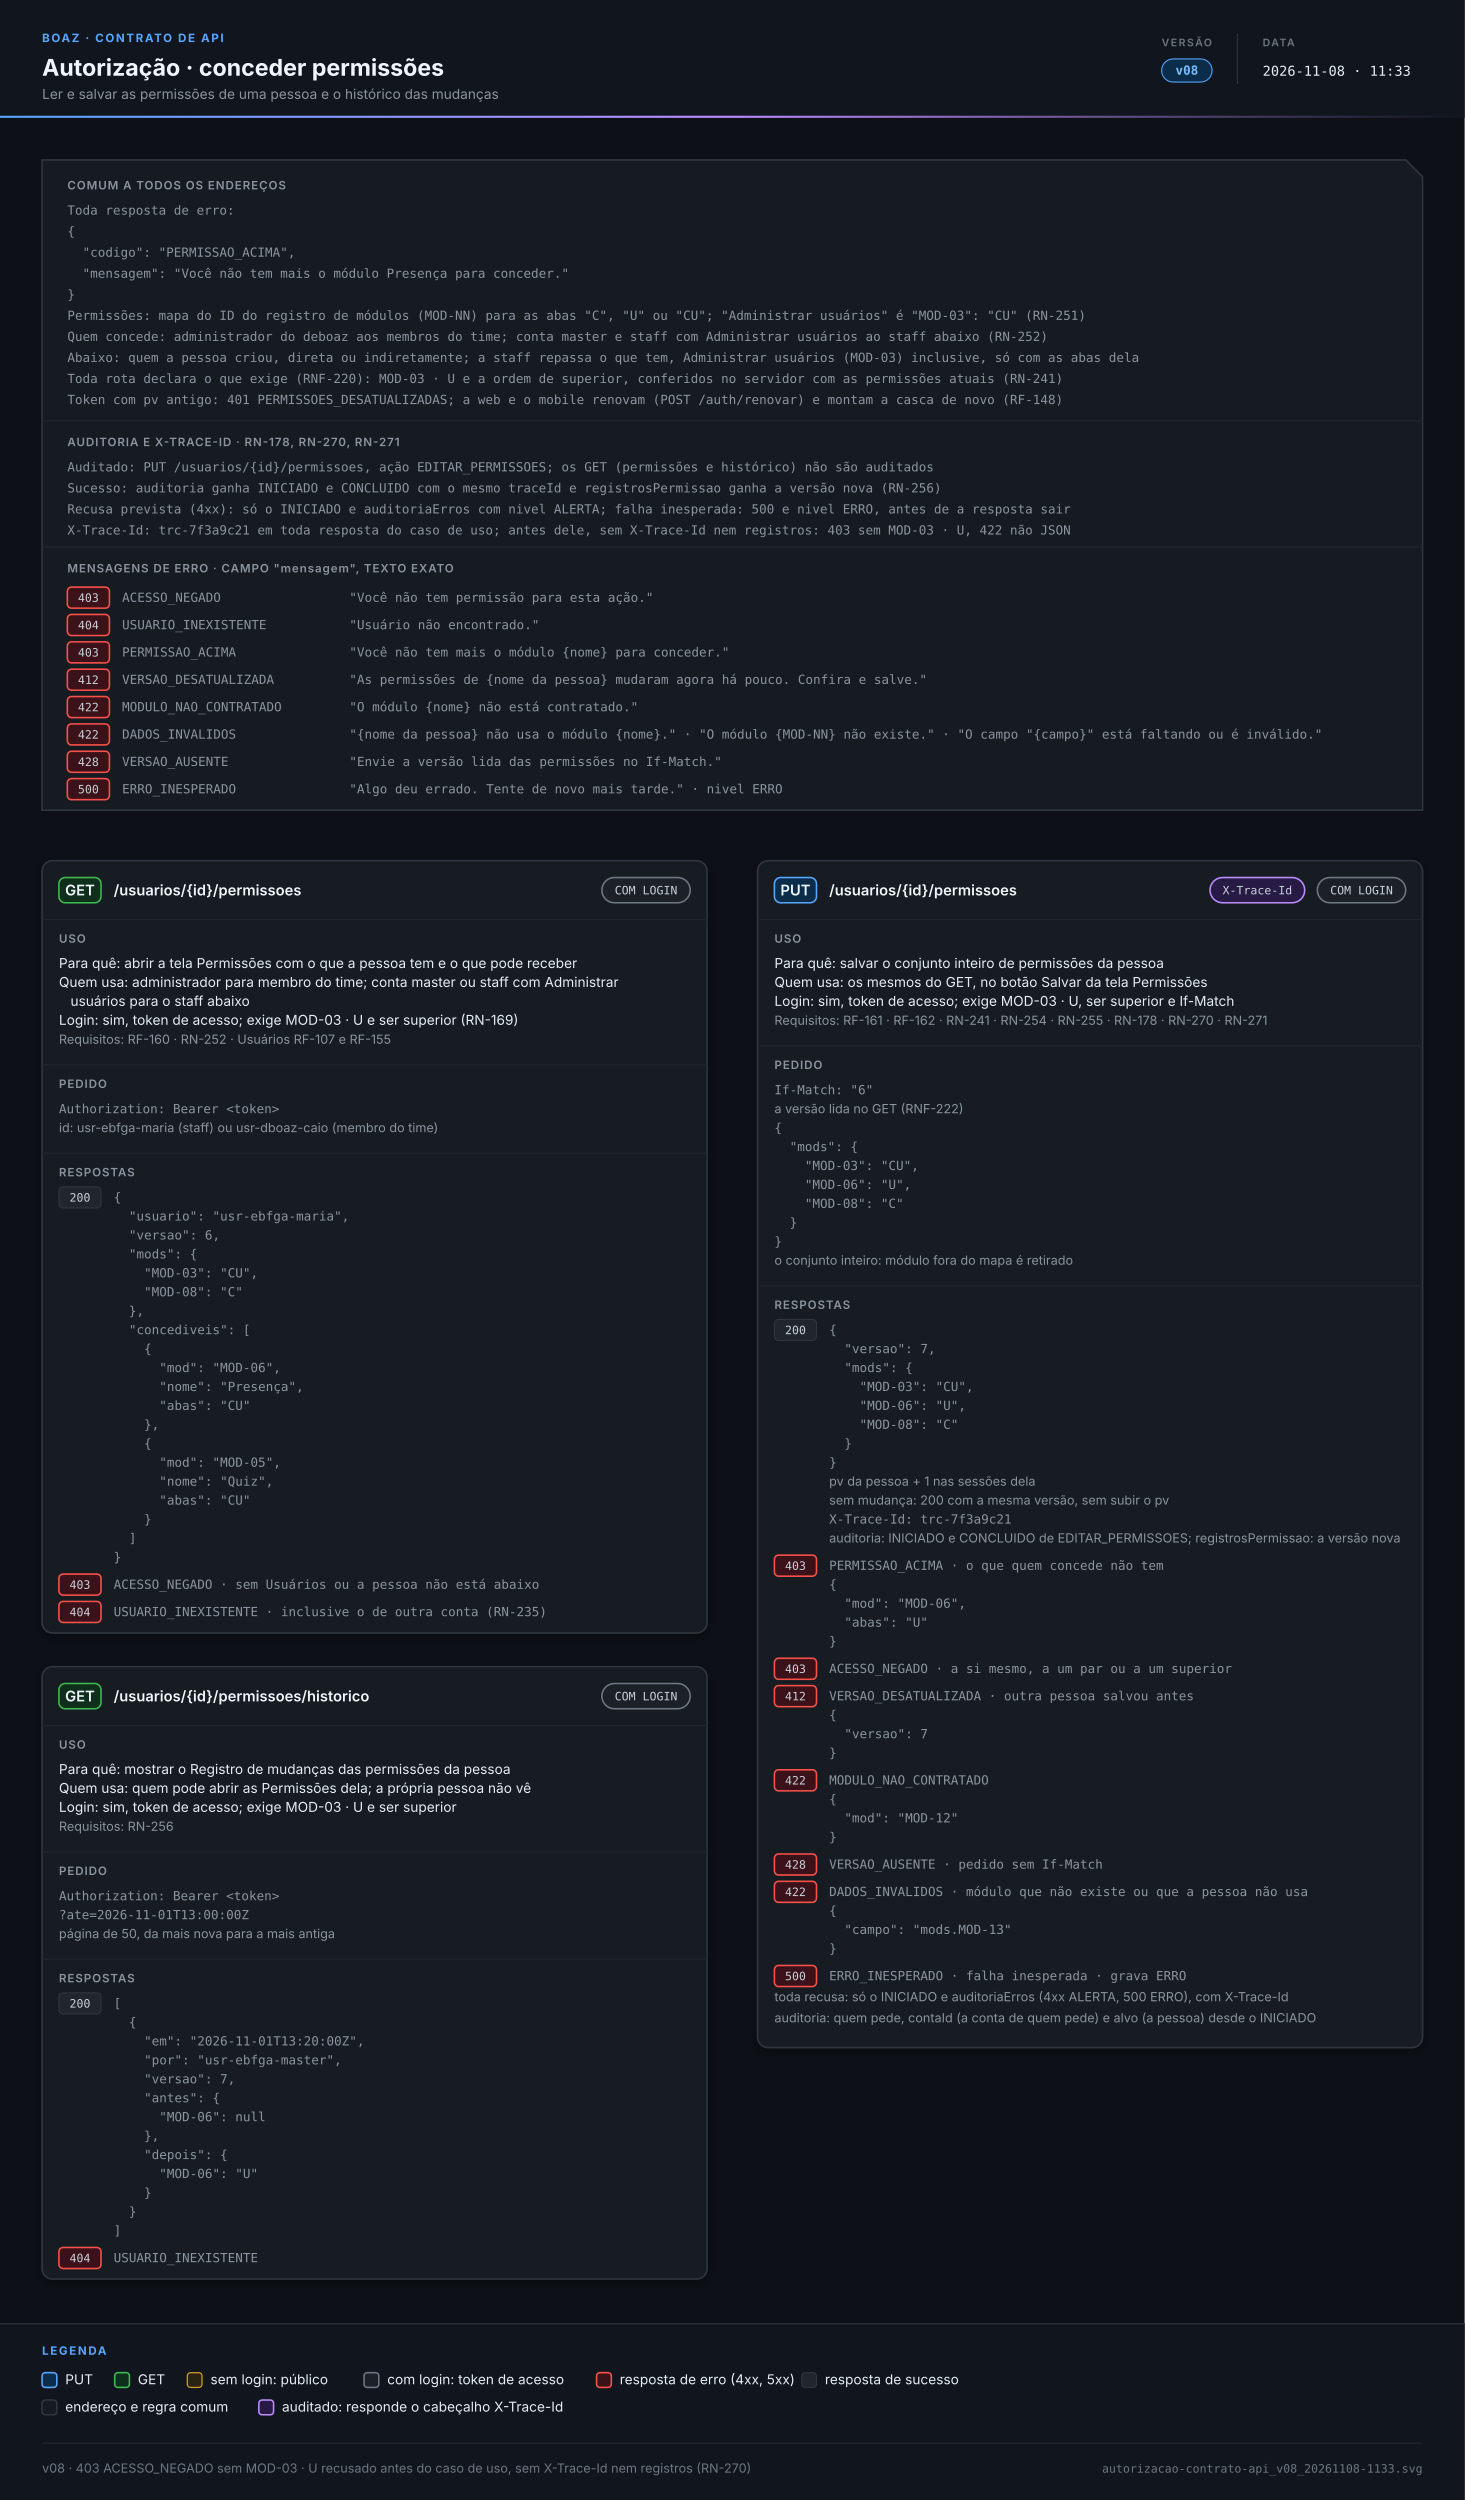
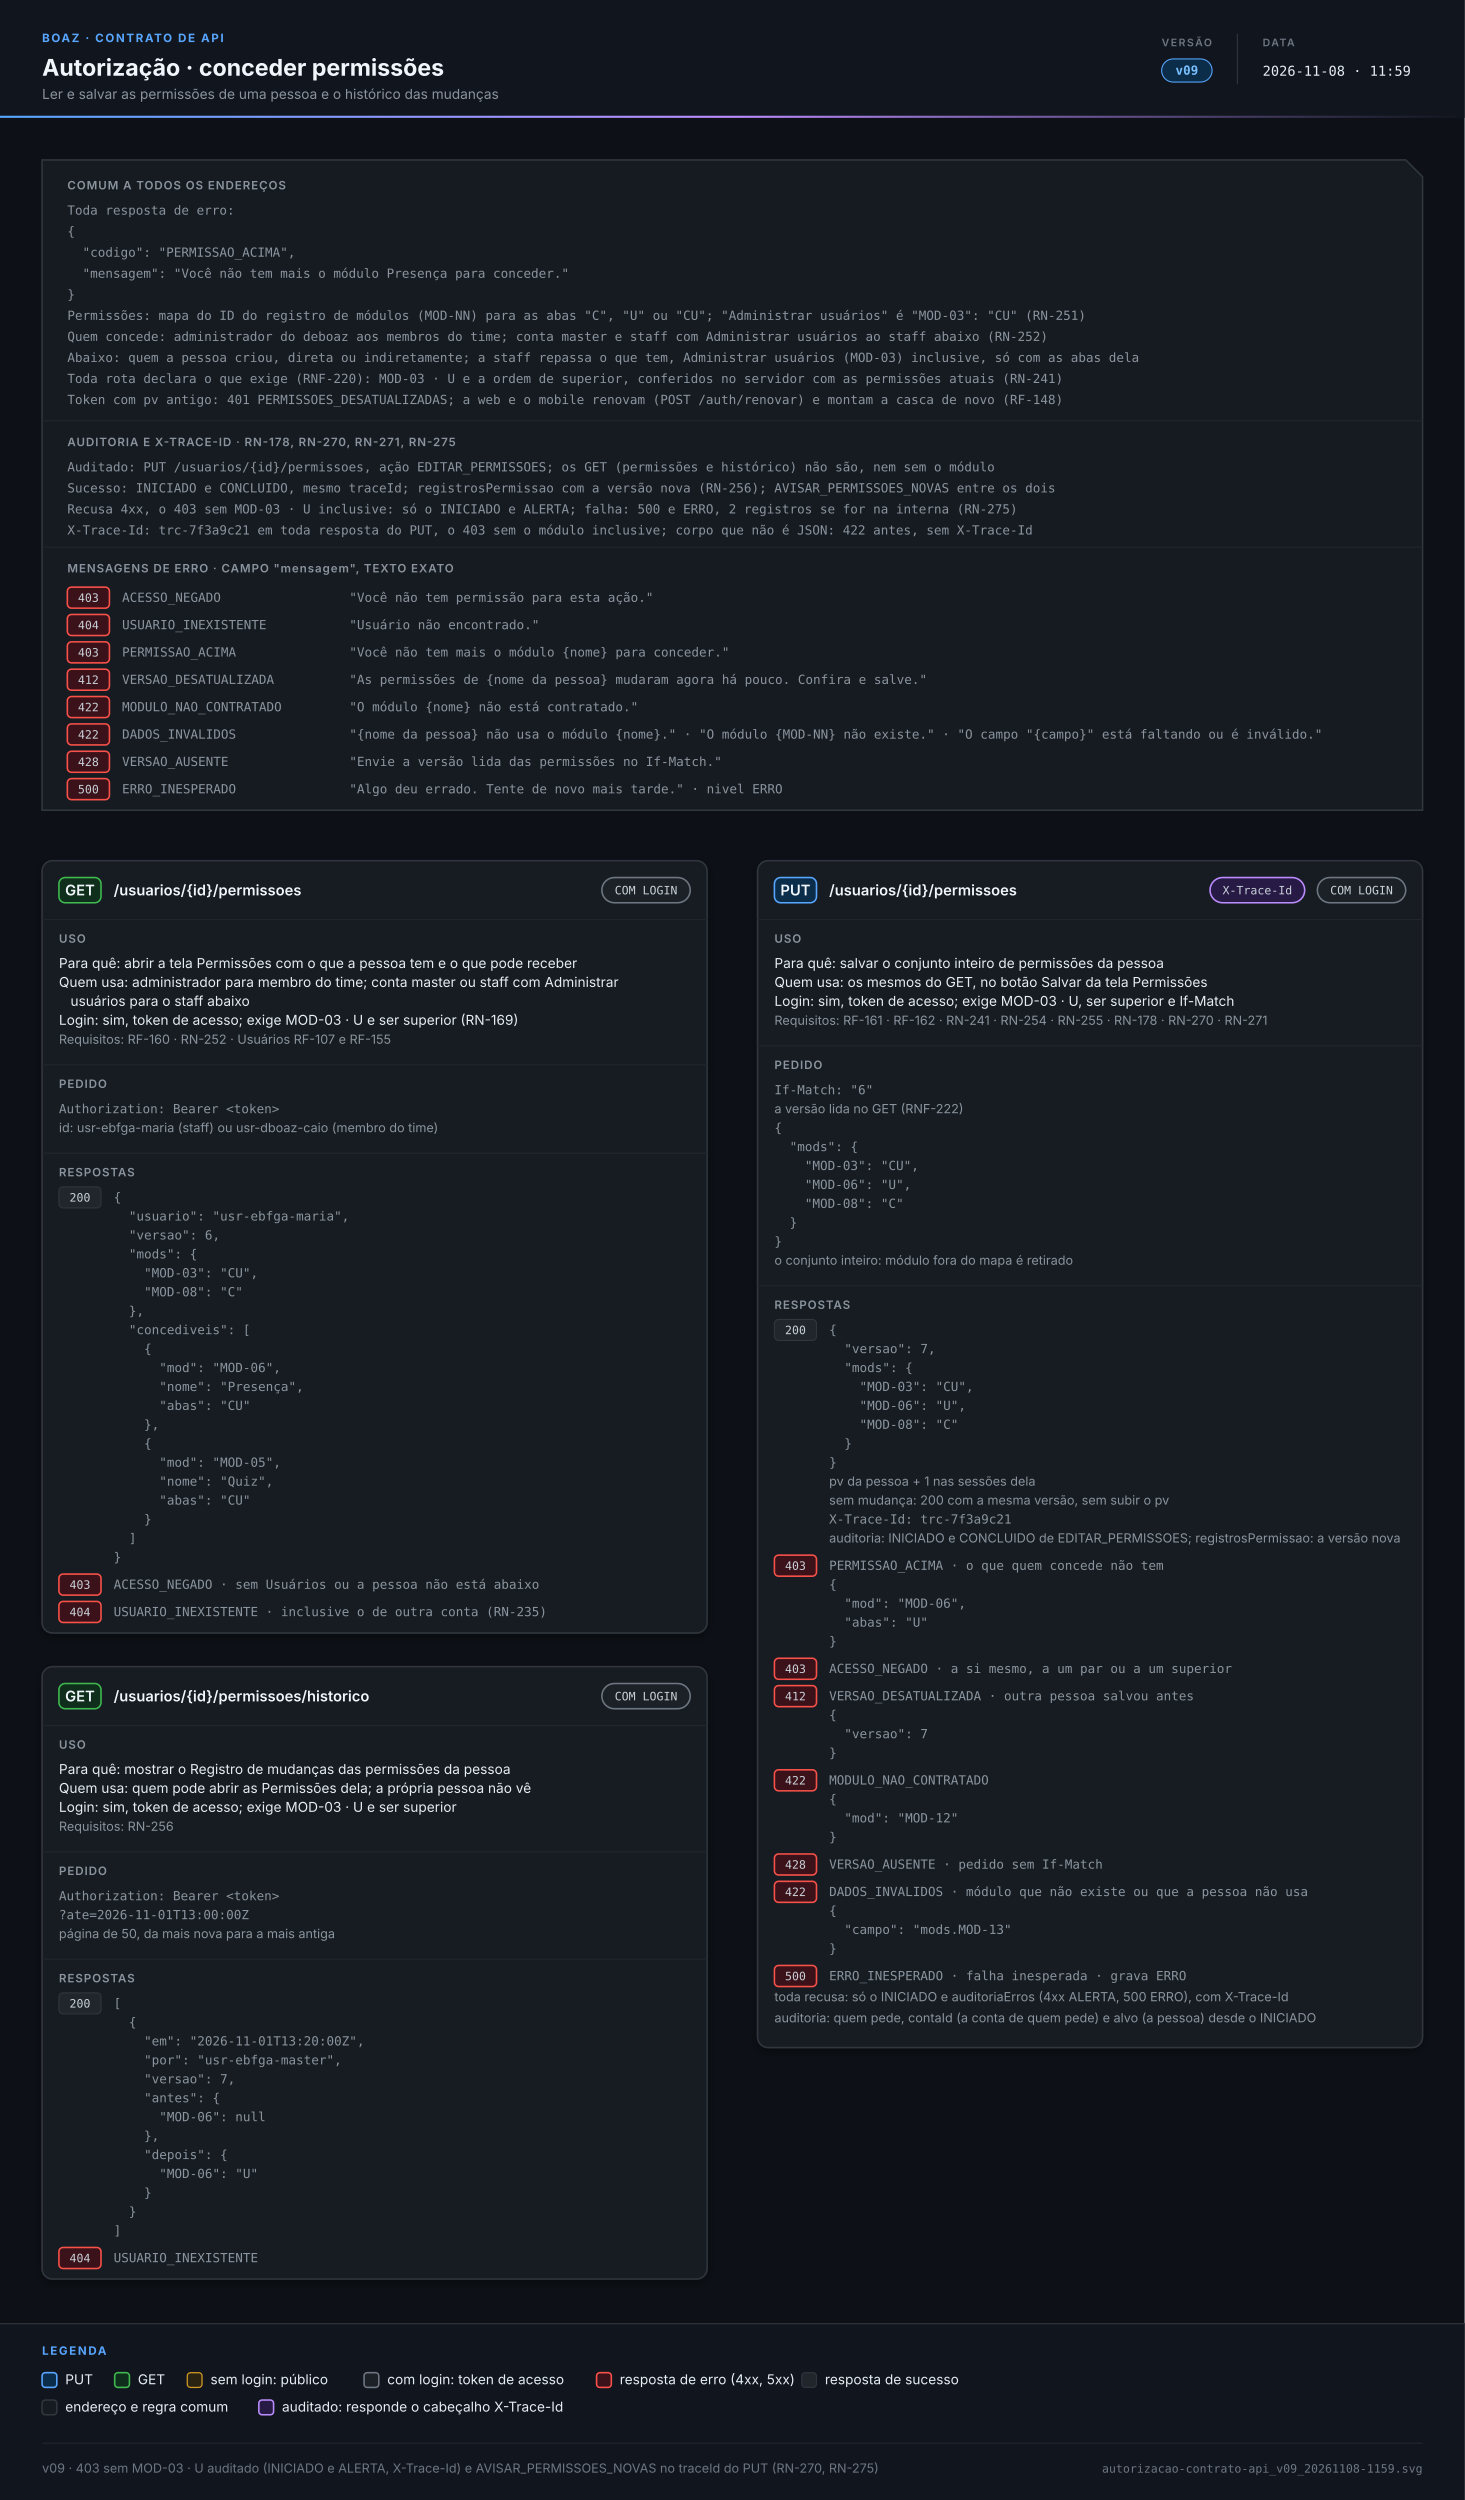
<svg xmlns="http://www.w3.org/2000/svg" viewBox="0 0 1392 2376" width="1392" height="2376">
  <style>
    /* ── base ─────────────────────────────────────────── */
    .bg            { fill: #0d1117; }
    :root          { background: #0d1117; } /* aberto sozinho no navegador, o fundo escuro cobre a janela toda */
    text           { font-family: Inter, "Segoe UI", Roboto, "Helvetica Neue", Helvetica, Arial, sans-serif; font-size: 13px; fill: #e6edf3; }
    .title         { font-size: 22px; font-weight: 700; fill: #f0f6fc; }
    .subtitle      { font-size: 13px; fill: #8b949e; }
    .section       { font-size: 12px; font-weight: 700; letter-spacing: 0.12em; fill: #58a6ff; }
    .label         { font-size: 13px; fill: #e6edf3; }
    .label-strong  { font-size: 14px; font-weight: 600; fill: #f0f6fc; }
    .label-underline { text-decoration: underline; }
    .muted         { font-size: 12px; fill: #8b949e; }
    .mono          { font-family: "JetBrains Mono", "SF Mono", Menlo, Consolas, monospace; font-size: 12px; fill: #8b949e; }
    .divider       { stroke: #21262d; stroke-width: 1; }
    .panel         { fill: #10151c; stroke: #21262d; stroke-width: 1; }

    /* ── nós: uma cor por papel, no máximo 4 por diagrama ── */
    .node          { fill: #161b22; stroke: #30363d; stroke-width: 1.5; }
    .node-face     { fill: #21262d; stroke: #30363d; stroke-width: 1.5; stroke-linejoin: round; }
    .node-blue     { fill: #0c2d4a; stroke: #58a6ff; stroke-width: 1.5; }
    .node-green    { fill: #0f2e1b; stroke: #3fb950; stroke-width: 1.5; }
    .node-purple   { fill: #271a45; stroke: #bc8cff; stroke-width: 1.5; }
    .node-orange   { fill: #3a2410; stroke: #f0883e; stroke-width: 1.5; }
    .node-red      { fill: #3b1219; stroke: #f85149; stroke-width: 1.5; }
    .node-external { fill: #1c2128; stroke: #6e7681; stroke-width: 1.5; }

    /* ── fronteiras (conta, região, rede, módulo) ─────── */
    .boundary       { fill: #161b22; fill-opacity: 0.35; stroke: #484f58; stroke-width: 1.2; stroke-dasharray: 6 4; }
    .boundary-label { font-size: 11px; font-weight: 600; letter-spacing: 0.08em; fill: #8b949e; }

    /* ── arestas e comunicação ─────────────────────────── */
    .edge          { fill: none; stroke: #8b949e; stroke-width: 1.5; }
    .edge-accent   { fill: none; stroke: #58a6ff; stroke-width: 1.8; }
    .edge-async    { stroke-dasharray: 6 4; }
    .edge-data     { stroke-dasharray: 1 5; stroke-linecap: round; stroke-width: 2.2; }
    .edge-label-bg { fill: #0d1117; }
    .arrow-head    { fill: #8b949e; }
    .arrow-accent  { fill: #58a6ff; }
    .lifeline      { stroke: #30363d; stroke-width: 1.2; stroke-dasharray: 4 4; }
    .chip          { fill: #21262d; stroke: #30363d; stroke-width: 1; }
    .chip-text     { font-family: "JetBrains Mono", "SF Mono", Menlo, Consolas, monospace; font-size: 11px; fill: #c9d1d9; }

    /* ── ícones neutros (#ic-*, #uml-*) ───────────────── */
    .ico           { fill: none; stroke: #c9d1d9; stroke-width: 1.5; stroke-linecap: round; stroke-linejoin: round; }
    .ico-fill      { fill: #c9d1d9; }
    .ico-solid     { fill: #161b22; stroke: #c9d1d9; stroke-width: 1.5; stroke-linejoin: round; }

    /* ── notação UML ───────────────────────────────────── */
    .ink           { fill: #e6edf3; }
    .ink-ring      { fill: none; stroke: #e6edf3; stroke-width: 1.5; }
    .node-note     { fill: #2b2311; stroke: #d29922; stroke-width: 1.2; }
    .uml-keyword   { font-size: 11px; font-style: italic; fill: #8b949e; }
    .activation    { fill: #21262d; stroke: #8b949e; stroke-width: 1.2; }
    .frame-tag     { fill: #21262d; stroke: #484f58; stroke-width: 1.2; }
    .frame-op      { font-size: 11px; font-weight: 700; fill: #c9d1d9; }
    .arrow-open    { fill: none; stroke: #8b949e; stroke-width: 1.4; stroke-linejoin: round; }
    .arrow-hollow  { fill: #0d1117; stroke: #8b949e; stroke-width: 1.2; stroke-linejoin: round; }

    /* ── marca d'água: topo e rodapé (seção 7) ────────── */
    .wm-band       { fill: #11161e; }
    .wm-accent     { fill: url(#marca-acento); }
    .wm-sep        { stroke: #30363d; stroke-width: 1; }
    .wm-frame      { fill: none; stroke: #30363d; stroke-width: 1; }
    .wm-eyebrow    { font-size: 11px; font-weight: 700; letter-spacing: 0.14em; fill: #58a6ff; }
    .wm-meta-label { font-size: 10px; font-weight: 600; letter-spacing: 0.14em; fill: #6e7681; }
    .wm-meta-value { font-family: "JetBrains Mono", "SF Mono", Menlo, Consolas, monospace; font-size: 13px; fill: #e6edf3; }
    .wm-badge      { fill: #0c2d4a; stroke: #58a6ff; stroke-width: 1; }
    .wm-badge-text { font-family: "JetBrains Mono", "SF Mono", Menlo, Consolas, monospace; font-size: 12px; font-weight: 700; fill: #79c0ff; }
    .wm-file       { font-family: "JetBrains Mono", "SF Mono", Menlo, Consolas, monospace; font-size: 11px; fill: #6e7681; }
    .footer        { font-size: 12px; fill: #6e7681; }
  </style>
  <defs>
    <filter id="sombra" x="-10%" y="-10%" width="120%" height="140%">
      <feDropShadow dx="0" dy="3" stdDeviation="4" flood-color="#000000" flood-opacity="0.45" />
    </filter>
    <linearGradient id="marca-acento" x1="0" y1="0" x2="1" y2="0">
      <stop offset="0" stop-color="#58a6ff" />
      <stop offset="0.5" stop-color="#bc8cff" />
      <stop offset="1" stop-color="#bc8cff" stop-opacity="0" />
    </linearGradient>
  </defs>
  <rect class="bg" x="0" y="0" width="1392" height="2376" />
  <g id="marca-topo">
    <rect class="wm-band" x="0" y="0" width="1392" height="112" />
    <rect class="wm-accent" x="0" y="110" width="1392" height="2" />
    <text class="wm-eyebrow" x="40" y="40">BOAZ · CONTRATO DE API</text>
    <text class="title" x="40" y="72">Autorização · conceder permissões</text>
    <text class="subtitle" x="40" y="94">Ler e salvar as permissões de uma pessoa e o histórico das mudanças</text>
    <text class="wm-meta-label" x="1104" y="44">VERSÃO</text>
    <rect class="wm-badge" x="1104" y="56" width="48" height="22" rx="11" />
-     <text class="wm-badge-text" x="1128" y="71" text-anchor="middle">v08</text>
+     <text class="wm-badge-text" x="1128" y="71" text-anchor="middle">v09</text>
    <line class="wm-sep" x1="1176" y1="32" x2="1176" y2="80" />
    <text class="wm-meta-label" x="1200" y="44">DATA</text>
-     <text class="wm-meta-value" x="1200" y="72">2026-11-08 · 11:33</text>
+     <text class="wm-meta-value" x="1200" y="72">2026-11-08 · 11:59</text>
  </g>
  <g id="comum">
    <path class="node" d="M40,152 H1336 L1352,168 V770 H40 Z" />
    <text class="boundary-label" x="64" y="180">COMUM A TODOS OS ENDEREÇOS</text>
    <text class="mono" x="64" y="204">Toda resposta de erro:</text>
    <text class="mono" x="64" y="224">{</text>
    <text class="mono" x="64" y="244" xml:space="preserve">  "codigo": "PERMISSAO_ACIMA",</text>
    <text class="mono" x="64" y="264" xml:space="preserve">  "mensagem": "Você não tem mais o módulo Presença para conceder."</text>
    <text class="mono" x="64" y="284">}</text>
    <text class="mono" x="64" y="304">Permissões: mapa do ID do registro de módulos (MOD-NN) para as abas "C", "U" ou "CU"; "Administrar usuários" é "MOD-03": "CU" (RN-251)</text>
    <text class="mono" x="64" y="324">Quem concede: administrador do deboaz aos membros do time; conta master e staff com Administrar usuários ao staff abaixo (RN-252)</text>
    <text class="mono" x="64" y="344">Abaixo: quem a pessoa criou, direta ou indiretamente; a staff repassa o que tem, Administrar usuários (MOD-03) inclusive, só com as abas dela</text>
    <text class="mono" x="64" y="364">Toda rota declara o que exige (RNF-220): MOD-03 · U e a ordem de superior, conferidos no servidor com as permissões atuais (RN-241)</text>
    <text class="mono" x="64" y="384">Token com pv antigo: 401 PERMISSOES_DESATUALIZADAS; a web e o mobile renovam (POST /auth/renovar) e montam a casca de novo (RF-148)</text>
    <line class="divider" x1="40" y1="400" x2="1352" y2="400" />
    <text class="boundary-label" x="64" y="544">MENSAGENS DE ERRO · CAMPO "mensagem", TEXTO EXATO</text>
-     <text class="boundary-label" x="64" y="424">AUDITORIA E X-TRACE-ID · RN-178, RN-270, RN-271</text>
-     <text class="mono" x="64" y="448">Auditado: PUT /usuarios/{id}/permissoes, ação EDITAR_PERMISSOES; os GET (permissões e histórico) não são auditados</text>
-     <text class="mono" x="64" y="468">Sucesso: auditoria ganha INICIADO e CONCLUIDO com o mesmo traceId e registrosPermissao ganha a versão nova (RN-256)</text>
-     <text class="mono" x="64" y="488">Recusa prevista (4xx): só o INICIADO e auditoriaErros com nivel ALERTA; falha inesperada: 500 e nivel ERRO, antes de a resposta sair</text>
-     <text class="mono" x="64" y="508">X-Trace-Id: trc-7f3a9c21 em toda resposta do caso de uso; antes dele, sem X-Trace-Id nem registros: 403 sem MOD-03 · U, 422 não JSON</text>
+     <text class="boundary-label" x="64" y="424">AUDITORIA E X-TRACE-ID · RN-178, RN-270, RN-271, RN-275</text>
+     <text class="mono" x="64" y="448">Auditado: PUT /usuarios/{id}/permissoes, ação EDITAR_PERMISSOES; os GET (permissões e histórico) não são, nem sem o módulo</text>
+     <text class="mono" x="64" y="468">Sucesso: INICIADO e CONCLUIDO, mesmo traceId; registrosPermissao com a versão nova (RN-256); AVISAR_PERMISSOES_NOVAS entre os dois</text>
+     <text class="mono" x="64" y="488">Recusa 4xx, o 403 sem MOD-03 · U inclusive: só o INICIADO e ALERTA; falha: 500 e ERRO, 2 registros se for na interna (RN-275)</text>
+     <text class="mono" x="64" y="508">X-Trace-Id: trc-7f3a9c21 em toda resposta do PUT, o 403 sem o módulo inclusive; corpo que não é JSON: 422 antes, sem X-Trace-Id</text>
    <line class="divider" x1="40" y1="520" x2="1352" y2="520" />
    <rect class="node-red" x="64" y="558" width="40" height="20" rx="4" />
    <text class="chip-text" x="84" y="572" text-anchor="middle">403</text>
    <text class="mono" x="116" y="572">ACESSO_NEGADO</text>
    <text class="mono" x="332" y="572">"Você não tem permissão para esta ação."</text>
    <rect class="node-red" x="64" y="584" width="40" height="20" rx="4" />
    <text class="chip-text" x="84" y="598" text-anchor="middle">404</text>
    <text class="mono" x="116" y="598">USUARIO_INEXISTENTE</text>
    <text class="mono" x="332" y="598">"Usuário não encontrado."</text>
    <rect class="node-red" x="64" y="610" width="40" height="20" rx="4" />
    <text class="chip-text" x="84" y="624" text-anchor="middle">403</text>
    <text class="mono" x="116" y="624">PERMISSAO_ACIMA</text>
    <text class="mono" x="332" y="624">"Você não tem mais o módulo {nome} para conceder."</text>
    <rect class="node-red" x="64" y="636" width="40" height="20" rx="4" />
    <text class="chip-text" x="84" y="650" text-anchor="middle">412</text>
    <text class="mono" x="116" y="650">VERSAO_DESATUALIZADA</text>
    <text class="mono" x="332" y="650">"As permissões de {nome da pessoa} mudaram agora há pouco. Confira e salve."</text>
    <rect class="node-red" x="64" y="662" width="40" height="20" rx="4" />
    <text class="chip-text" x="84" y="676" text-anchor="middle">422</text>
    <text class="mono" x="116" y="676">MODULO_NAO_CONTRATADO</text>
    <text class="mono" x="332" y="676">"O módulo {nome} não está contratado."</text>
    <rect class="node-red" x="64" y="688" width="40" height="20" rx="4" />
    <text class="chip-text" x="84" y="702" text-anchor="middle">422</text>
    <text class="mono" x="116" y="702">DADOS_INVALIDOS</text>
    <text class="mono" x="332" y="702">"{nome da pessoa} não usa o módulo {nome}." · "O módulo {MOD-NN} não existe." · "O campo "{campo}" está faltando ou é inválido."</text>
    <rect class="node-red" x="64" y="714" width="40" height="20" rx="4" />
    <text class="chip-text" x="84" y="728" text-anchor="middle">428</text>
    <text class="mono" x="116" y="728">VERSAO_AUSENTE</text>
    <text class="mono" x="332" y="728">"Envie a versão lida das permissões no If-Match."</text>
    <rect class="node-red" x="64" y="740" width="40" height="20" rx="4" />
    <text class="chip-text" x="84" y="754" text-anchor="middle">500</text>
    <text class="mono" x="116" y="754">ERRO_INESPERADO</text>
    <text class="mono" x="332" y="754">"Algo deu errado. Tente de novo mais tarde." · nivel ERRO</text>
  </g>
  <g id="enderecos" transform="translate(0,394)">
    <g id="ep-get-usuarios-id-permissoes">
      <g filter="url(#sombra)">
        <rect class="node" x="40" y="424" width="632" height="734" rx="10" />
      </g>
      <rect class="node-green" x="56" y="440" width="40" height="24" rx="6" />
      <text class="label-strong" x="76.0" y="457" text-anchor="middle">GET</text>
      <text class="label-strong" x="108" y="457">/usuarios/{id}/permissoes</text>
      <rect class="node-external" x="572" y="440" width="84" height="24" rx="12" />
      <text class="chip-text" x="614.0" y="456" text-anchor="middle">COM LOGIN</text>
      <line class="divider" x1="40" y1="480" x2="672" y2="480" />
      <text class="boundary-label" x="56" y="502">USO</text>
      <text class="label" x="56" y="526">Para quê: abrir a tela Permissões com o que a pessoa tem e o que pode receber</text>
      <text class="label" x="56" y="544">Quem usa: administrador para membro do time; conta master ou staff com Administrar</text>
      <text class="label" x="56" y="562" xml:space="preserve">   usuários para o staff abaixo</text>
      <text class="label" x="56" y="580">Login: sim, token de acesso; exige MOD-03 · U e ser superior (RN-169)</text>
      <text class="muted" x="56" y="598">Requisitos: RF-160 · RN-252 · Usuários RF-107 e RF-155</text>
      <line class="divider" x1="40" y1="618" x2="672" y2="618" />
      <text class="boundary-label" x="56" y="640">PEDIDO</text>
      <text class="mono" x="56" y="664">Authorization: Bearer &lt;token&gt;</text>
      <text class="muted" x="56" y="682">id: usr-ebfga-maria (staff) ou usr-dboaz-caio (membro do time)</text>
      <line class="divider" x1="40" y1="702" x2="672" y2="702" />
      <text class="boundary-label" x="56" y="724">RESPOSTAS</text>
      <rect class="chip" x="56" y="734" width="40" height="20" rx="4" />
      <text class="chip-text" x="76" y="748" text-anchor="middle">200</text>
      <text class="mono" x="108" y="748">{</text>
      <text class="mono" x="108" y="766" xml:space="preserve">  "usuario": "usr-ebfga-maria",</text>
      <text class="mono" x="108" y="784" xml:space="preserve">  "versao": 6,</text>
      <text class="mono" x="108" y="802" xml:space="preserve">  "mods": {</text>
      <text class="mono" x="108" y="820" xml:space="preserve">    "MOD-03": "CU",</text>
      <text class="mono" x="108" y="838" xml:space="preserve">    "MOD-08": "C"</text>
      <text class="mono" x="108" y="856" xml:space="preserve">  },</text>
      <text class="mono" x="108" y="874" xml:space="preserve">  "concediveis": [</text>
      <text class="mono" x="108" y="892" xml:space="preserve">    {</text>
      <text class="mono" x="108" y="910" xml:space="preserve">      "mod": "MOD-06",</text>
      <text class="mono" x="108" y="928" xml:space="preserve">      "nome": "Presença",</text>
      <text class="mono" x="108" y="946" xml:space="preserve">      "abas": "CU"</text>
      <text class="mono" x="108" y="964" xml:space="preserve">    },</text>
      <text class="mono" x="108" y="982" xml:space="preserve">    {</text>
      <text class="mono" x="108" y="1000" xml:space="preserve">      "mod": "MOD-05",</text>
      <text class="mono" x="108" y="1018" xml:space="preserve">      "nome": "Quiz",</text>
      <text class="mono" x="108" y="1036" xml:space="preserve">      "abas": "CU"</text>
      <text class="mono" x="108" y="1054" xml:space="preserve">    }</text>
      <text class="mono" x="108" y="1072" xml:space="preserve">  ]</text>
      <text class="mono" x="108" y="1090">}</text>
      <rect class="node-red" x="56" y="1102" width="40" height="20" rx="4" />
      <text class="chip-text" x="76" y="1116" text-anchor="middle">403</text>
      <text class="mono" x="108" y="1116">ACESSO_NEGADO · sem Usuários ou a pessoa não está abaixo</text>
      <rect class="node-red" x="56" y="1128" width="40" height="20" rx="4" />
      <text class="chip-text" x="76" y="1142" text-anchor="middle">404</text>
      <text class="mono" x="108" y="1142">USUARIO_INEXISTENTE · inclusive o de outra conta (RN-235)</text>
    </g>
    <g id="ep-put-usuarios-id-permissoes">
      <g filter="url(#sombra)">
        <rect class="node" x="720" y="424" width="632" height="1128" rx="10" />
      </g>
      <rect class="node-blue" x="736" y="440" width="40" height="24" rx="6" />
      <text class="label-strong" x="756.0" y="457" text-anchor="middle">PUT</text>
      <text class="label-strong" x="788" y="457">/usuarios/{id}/permissoes</text>
      <rect class="node-external" x="1252" y="440" width="84" height="24" rx="12" />
      <text class="chip-text" x="1294.0" y="456" text-anchor="middle">COM LOGIN</text>
      <rect class="node-purple" x="1150" y="440" width="90" height="24" rx="12" />
      <text class="chip-text" x="1195.0" y="456" text-anchor="middle">X-Trace-Id</text>
      <line class="divider" x1="720" y1="480" x2="1352" y2="480" />
      <text class="boundary-label" x="736" y="502">USO</text>
      <text class="label" x="736" y="526">Para quê: salvar o conjunto inteiro de permissões da pessoa</text>
      <text class="label" x="736" y="544">Quem usa: os mesmos do GET, no botão Salvar da tela Permissões</text>
      <text class="label" x="736" y="562">Login: sim, token de acesso; exige MOD-03 · U, ser superior e If-Match</text>
      <text class="muted" x="736" y="580">Requisitos: RF-161 · RF-162 · RN-241 · RN-254 · RN-255 · RN-178 · RN-270 · RN-271</text>
      <line class="divider" x1="720" y1="600" x2="1352" y2="600" />
      <text class="boundary-label" x="736" y="622">PEDIDO</text>
      <text class="mono" x="736" y="646">If-Match: "6"</text>
      <text class="muted" x="736" y="664">a versão lida no GET (RNF-222)</text>
      <text class="mono" x="736" y="682">{</text>
      <text class="mono" x="736" y="700" xml:space="preserve">  "mods": {</text>
      <text class="mono" x="736" y="718" xml:space="preserve">    "MOD-03": "CU",</text>
      <text class="mono" x="736" y="736" xml:space="preserve">    "MOD-06": "U",</text>
      <text class="mono" x="736" y="754" xml:space="preserve">    "MOD-08": "C"</text>
      <text class="mono" x="736" y="772" xml:space="preserve">  }</text>
      <text class="mono" x="736" y="790">}</text>
      <text class="muted" x="736" y="808">o conjunto inteiro: módulo fora do mapa é retirado</text>
      <line class="divider" x1="720" y1="828" x2="1352" y2="828" />
      <text class="boundary-label" x="736" y="850">RESPOSTAS</text>
      <rect class="chip" x="736" y="860" width="40" height="20" rx="4" />
      <text class="chip-text" x="756" y="874" text-anchor="middle">200</text>
      <text class="mono" x="788" y="874">{</text>
      <text class="mono" x="788" y="892" xml:space="preserve">  "versao": 7,</text>
      <text class="mono" x="788" y="910" xml:space="preserve">  "mods": {</text>
      <text class="mono" x="788" y="928" xml:space="preserve">    "MOD-03": "CU",</text>
      <text class="mono" x="788" y="946" xml:space="preserve">    "MOD-06": "U",</text>
      <text class="mono" x="788" y="964" xml:space="preserve">    "MOD-08": "C"</text>
      <text class="mono" x="788" y="982" xml:space="preserve">  }</text>
      <text class="mono" x="788" y="1000">}</text>
      <text class="muted" x="788" y="1018">pv da pessoa + 1 nas sessões dela</text>
      <text class="muted" x="788" y="1036">sem mudança: 200 com a mesma versão, sem subir o pv</text>
      <text class="mono" x="788" y="1054">X-Trace-Id: trc-7f3a9c21</text>
      <text class="muted" x="788" y="1072">auditoria: INICIADO e CONCLUIDO de EDITAR_PERMISSOES; registrosPermissao: a versão nova</text>
      <rect class="node-red" x="736" y="1084" width="40" height="20" rx="4" />
      <text class="chip-text" x="756" y="1098" text-anchor="middle">403</text>
      <text class="mono" x="788" y="1098">PERMISSAO_ACIMA · o que quem concede não tem</text>
      <text class="mono" x="788" y="1116">{</text>
      <text class="mono" x="788" y="1134" xml:space="preserve">  "mod": "MOD-06",</text>
      <text class="mono" x="788" y="1152" xml:space="preserve">  "abas": "U"</text>
      <text class="mono" x="788" y="1170">}</text>
      <rect class="node-red" x="736" y="1182" width="40" height="20" rx="4" />
      <text class="chip-text" x="756" y="1196" text-anchor="middle">403</text>
      <text class="mono" x="788" y="1196">ACESSO_NEGADO · a si mesmo, a um par ou a um superior</text>
      <rect class="node-red" x="736" y="1208" width="40" height="20" rx="4" />
      <text class="chip-text" x="756" y="1222" text-anchor="middle">412</text>
      <text class="mono" x="788" y="1222">VERSAO_DESATUALIZADA · outra pessoa salvou antes</text>
      <text class="mono" x="788" y="1240">{</text>
      <text class="mono" x="788" y="1258" xml:space="preserve">  "versao": 7</text>
      <text class="mono" x="788" y="1276">}</text>
      <rect class="node-red" x="736" y="1288" width="40" height="20" rx="4" />
      <text class="chip-text" x="756" y="1302" text-anchor="middle">422</text>
      <text class="mono" x="788" y="1302">MODULO_NAO_CONTRATADO</text>
      <text class="mono" x="788" y="1320">{</text>
      <text class="mono" x="788" y="1338" xml:space="preserve">  "mod": "MOD-12"</text>
      <text class="mono" x="788" y="1356">}</text>
      <rect class="node-red" x="736" y="1368" width="40" height="20" rx="4" />
      <text class="chip-text" x="756" y="1382" text-anchor="middle">428</text>
      <text class="mono" x="788" y="1382">VERSAO_AUSENTE · pedido sem If-Match</text>
      <rect class="node-red" x="736" y="1394" width="40" height="20" rx="4" />
      <text class="chip-text" x="756" y="1408" text-anchor="middle">422</text>
      <text class="mono" x="788" y="1408">DADOS_INVALIDOS · módulo que não existe ou que a pessoa não usa</text>
      <text class="mono" x="788" y="1426">{</text>
      <text class="mono" x="788" y="1444" xml:space="preserve">  "campo": "mods.MOD-13"</text>
      <text class="mono" x="788" y="1462">}</text>
      <rect class="node-red" x="736" y="1474" width="40" height="20" rx="4" />
      <text class="chip-text" x="756" y="1488" text-anchor="middle">500</text>
      <text class="mono" x="788" y="1488">ERRO_INESPERADO · falha inesperada · grava ERRO</text>
      <text class="muted" x="736" y="1508">toda recusa: só o INICIADO e auditoriaErros (4xx ALERTA, 500 ERRO), com X-Trace-Id</text>
      <text class="muted" x="736" y="1528">auditoria: quem pede, contaId (a conta de quem pede) e alvo (a pessoa) desde o INICIADO</text>
    </g>
    <g id="ep-get-usuarios-id-permissoes-historico">
      <g filter="url(#sombra)">
        <rect class="node" x="40" y="1190" width="632" height="582" rx="10" />
      </g>
      <rect class="node-green" x="56" y="1206" width="40" height="24" rx="6" />
      <text class="label-strong" x="76.0" y="1223" text-anchor="middle">GET</text>
      <text class="label-strong" x="108" y="1223">/usuarios/{id}/permissoes/historico</text>
      <rect class="node-external" x="572" y="1206" width="84" height="24" rx="12" />
      <text class="chip-text" x="614.0" y="1222" text-anchor="middle">COM LOGIN</text>
      <line class="divider" x1="40" y1="1246" x2="672" y2="1246" />
      <text class="boundary-label" x="56" y="1268">USO</text>
      <text class="label" x="56" y="1292">Para quê: mostrar o Registro de mudanças das permissões da pessoa</text>
      <text class="label" x="56" y="1310">Quem usa: quem pode abrir as Permissões dela; a própria pessoa não vê</text>
      <text class="label" x="56" y="1328">Login: sim, token de acesso; exige MOD-03 · U e ser superior</text>
      <text class="muted" x="56" y="1346">Requisitos: RN-256</text>
      <line class="divider" x1="40" y1="1366" x2="672" y2="1366" />
      <text class="boundary-label" x="56" y="1388">PEDIDO</text>
      <text class="mono" x="56" y="1412">Authorization: Bearer &lt;token&gt;</text>
      <text class="mono" x="56" y="1430">?ate=2026-11-01T13:00:00Z</text>
      <text class="muted" x="56" y="1448">página de 50, da mais nova para a mais antiga</text>
      <line class="divider" x1="40" y1="1468" x2="672" y2="1468" />
      <text class="boundary-label" x="56" y="1490">RESPOSTAS</text>
      <rect class="chip" x="56" y="1500" width="40" height="20" rx="4" />
      <text class="chip-text" x="76" y="1514" text-anchor="middle">200</text>
      <text class="mono" x="108" y="1514">[</text>
      <text class="mono" x="108" y="1532" xml:space="preserve">  {</text>
      <text class="mono" x="108" y="1550" xml:space="preserve">    "em": "2026-11-01T13:20:00Z",</text>
      <text class="mono" x="108" y="1568" xml:space="preserve">    "por": "usr-ebfga-master",</text>
      <text class="mono" x="108" y="1586" xml:space="preserve">    "versao": 7,</text>
      <text class="mono" x="108" y="1604" xml:space="preserve">    "antes": {</text>
      <text class="mono" x="108" y="1622" xml:space="preserve">      "MOD-06": null</text>
      <text class="mono" x="108" y="1640" xml:space="preserve">    },</text>
      <text class="mono" x="108" y="1658" xml:space="preserve">    "depois": {</text>
      <text class="mono" x="108" y="1676" xml:space="preserve">      "MOD-06": "U"</text>
      <text class="mono" x="108" y="1694" xml:space="preserve">    }</text>
      <text class="mono" x="108" y="1712" xml:space="preserve">  }</text>
      <text class="mono" x="108" y="1730">]</text>
      <rect class="node-red" x="56" y="1742" width="40" height="20" rx="4" />
      <text class="chip-text" x="76" y="1756" text-anchor="middle">404</text>
      <text class="mono" x="108" y="1756">USUARIO_INEXISTENTE</text>
    </g>
  </g>
  <g id="marca-rodape" transform="translate(0,2208)">
    <rect class="wm-band" x="0" y="0" width="1392" height="168" />
    <line class="wm-sep" x1="0" y1="0.5" x2="1392" y2="0.5" />
    <text class="wm-eyebrow" x="40" y="30">LEGENDA</text>
    <rect class="node-blue" x="40" y="47" width="14" height="14" rx="3" />
    <text class="label" x="62" y="58">PUT</text>
    <rect class="node-green" x="109" y="47" width="14" height="14" rx="3" />
    <text class="label" x="131" y="58">GET</text>
    <rect class="node-note" x="178" y="47" width="14" height="14" rx="3" />
    <text class="label" x="200" y="58">sem login: público</text>
    <rect class="node-external" x="346" y="47" width="14" height="14" rx="3" />
    <text class="label" x="368" y="58">com login: token de acesso</text>
    <rect class="node-red" x="567" y="47" width="14" height="14" rx="3" />
    <text class="label" x="589" y="58">resposta de erro (4xx, 5xx)</text>
    <rect class="chip" x="762" y="47" width="14" height="14" rx="3" />
    <text class="label" x="784" y="58">resposta de sucesso</text>
    <rect class="node" x="40" y="73" width="14" height="14" rx="3" />
    <text class="label" x="62" y="84">endereço e regra comum</text>
    <rect class="node-purple" x="246" y="73" width="14" height="14" rx="3" />
    <text class="label" x="268" y="84">auditado: responde o cabeçalho X-Trace-Id</text>
    <line class="divider" x1="40" y1="114" x2="1352" y2="114" />
-     <text class="footer" x="40" y="142">v08 · 403 ACESSO_NEGADO sem MOD-03 · U recusado antes do caso de uso, sem X-Trace-Id nem registros (RN-270)</text>
-     <text class="wm-file" x="1352" y="142" text-anchor="end">autorizacao-contrato-api_v08_20261108-1133.svg</text>
+     <text class="footer" x="40" y="142">v09 · 403 sem MOD-03 · U auditado (INICIADO e ALERTA, X-Trace-Id) e AVISAR_PERMISSOES_NOVAS no traceId do PUT (RN-270, RN-275)</text>
+     <text class="wm-file" x="1352" y="142" text-anchor="end">autorizacao-contrato-api_v09_20261108-1159.svg</text>
  </g>
</svg>
